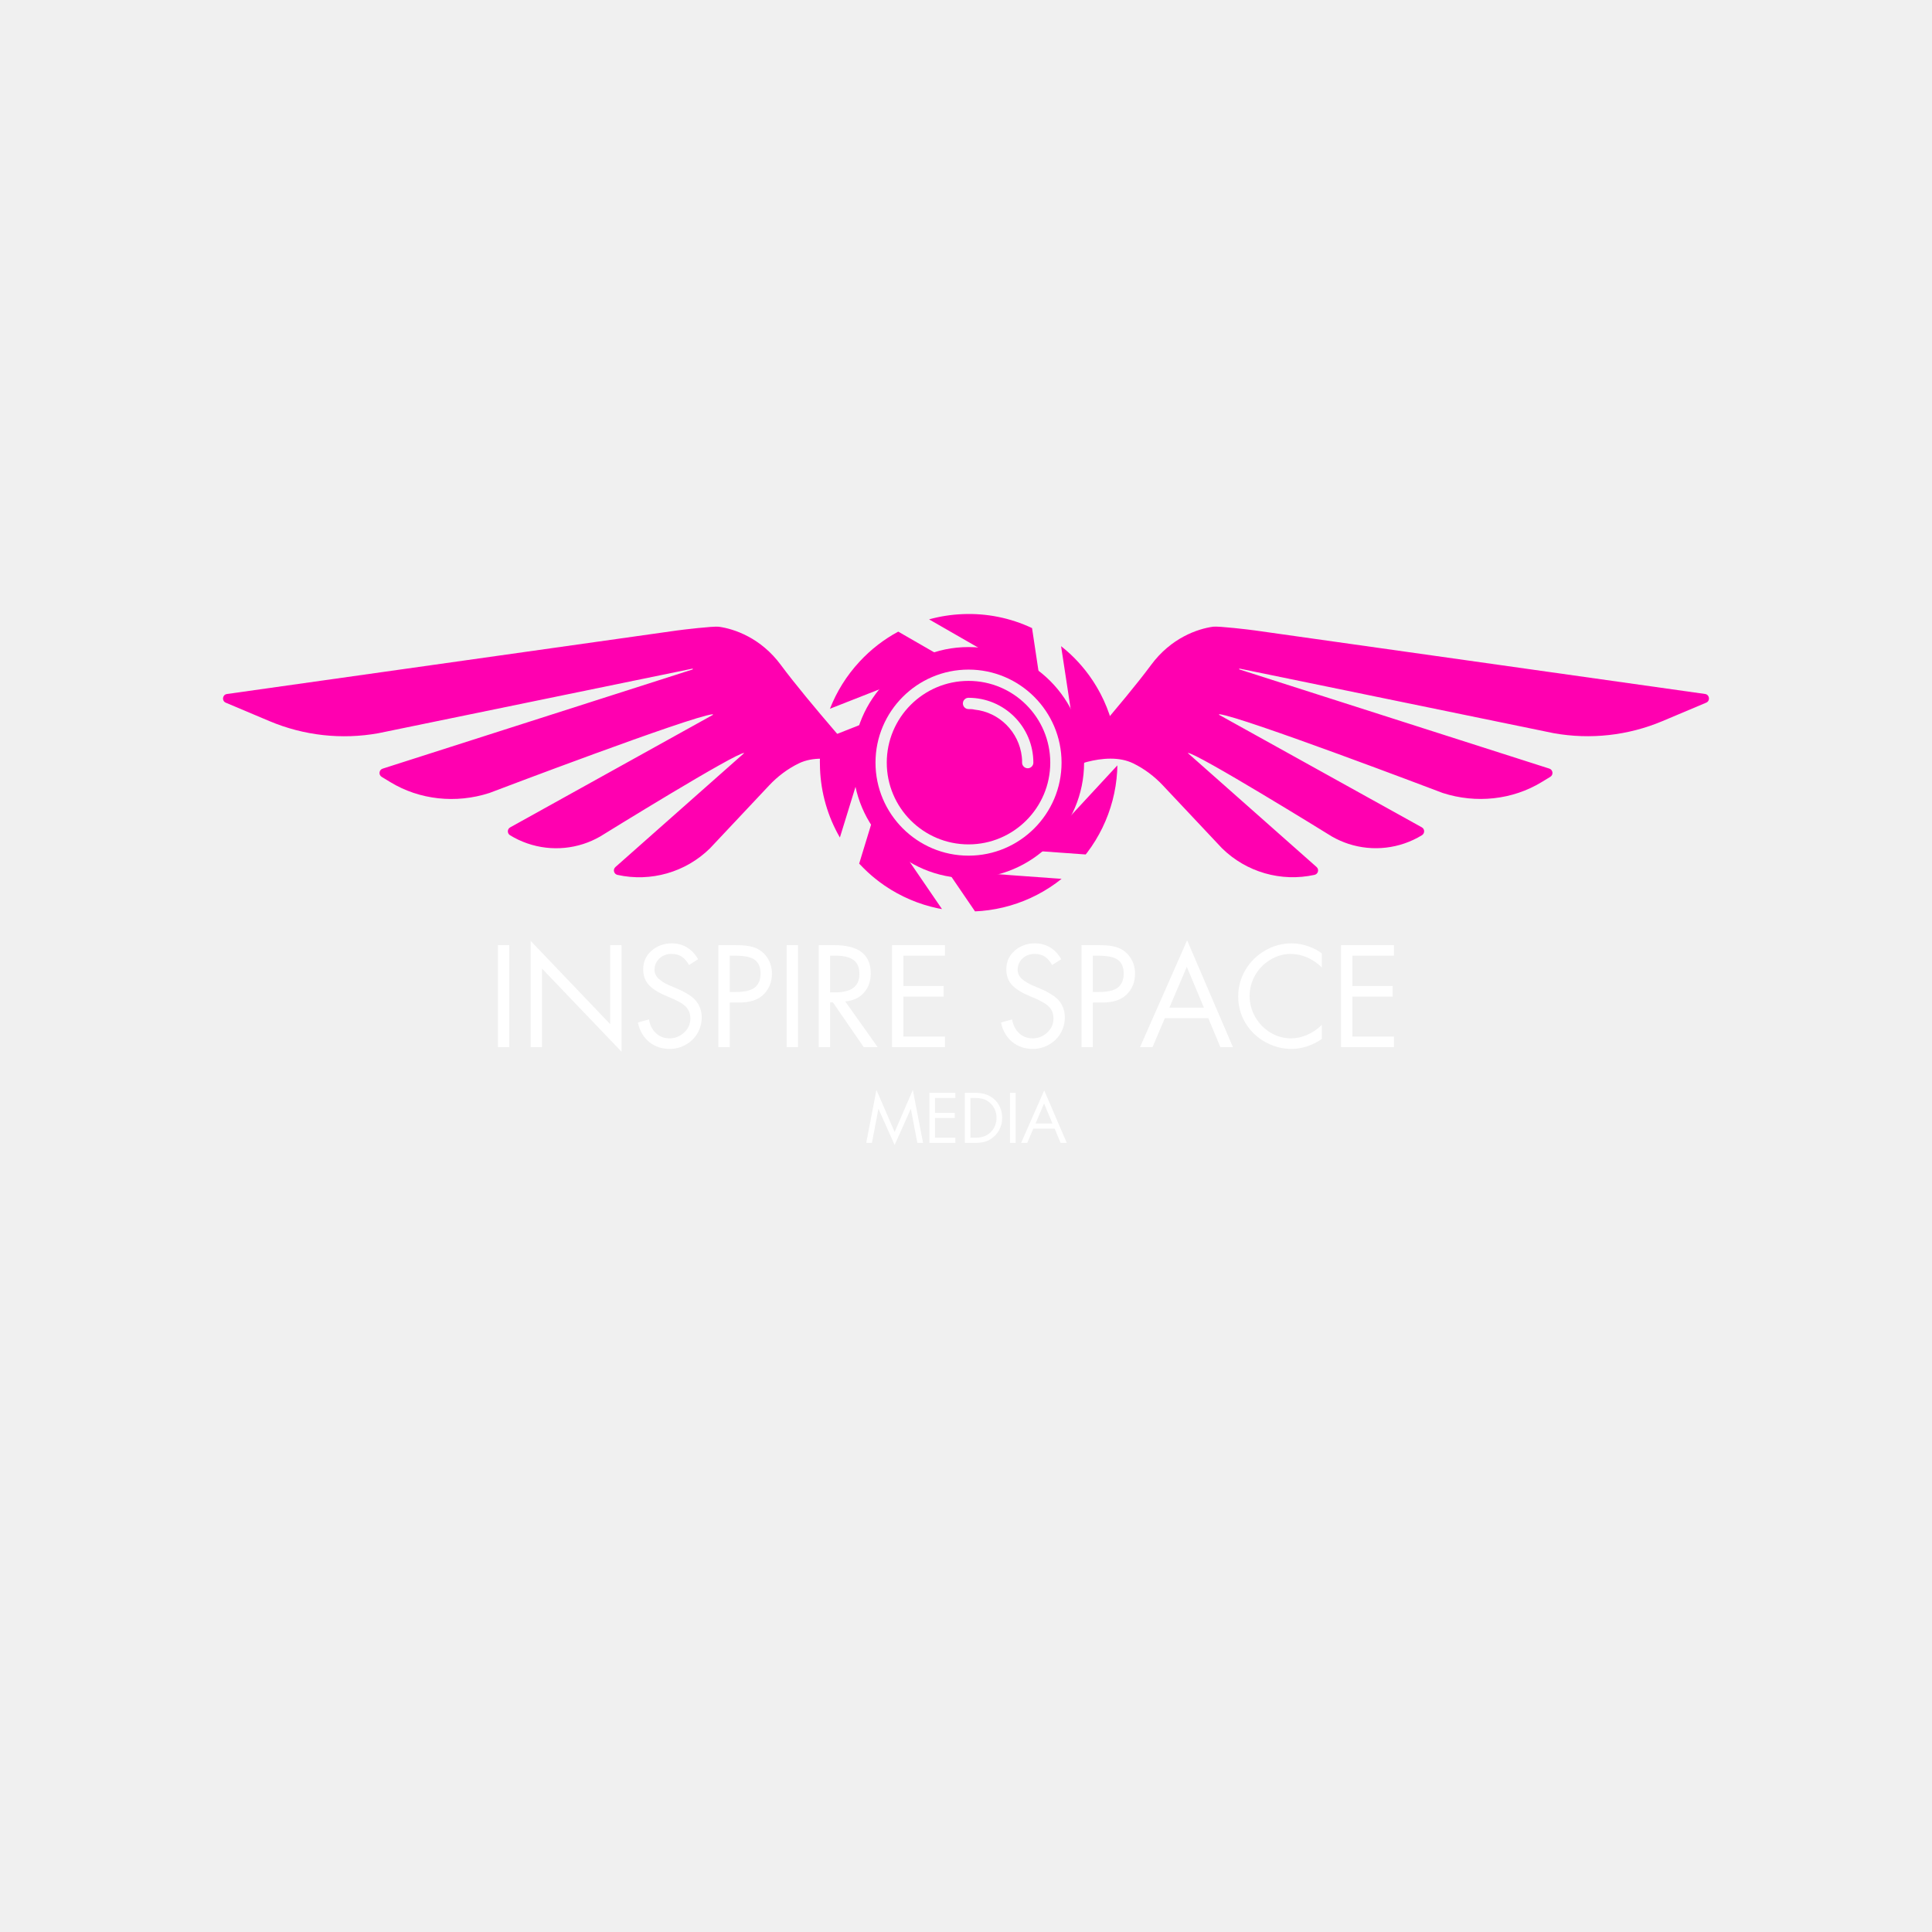
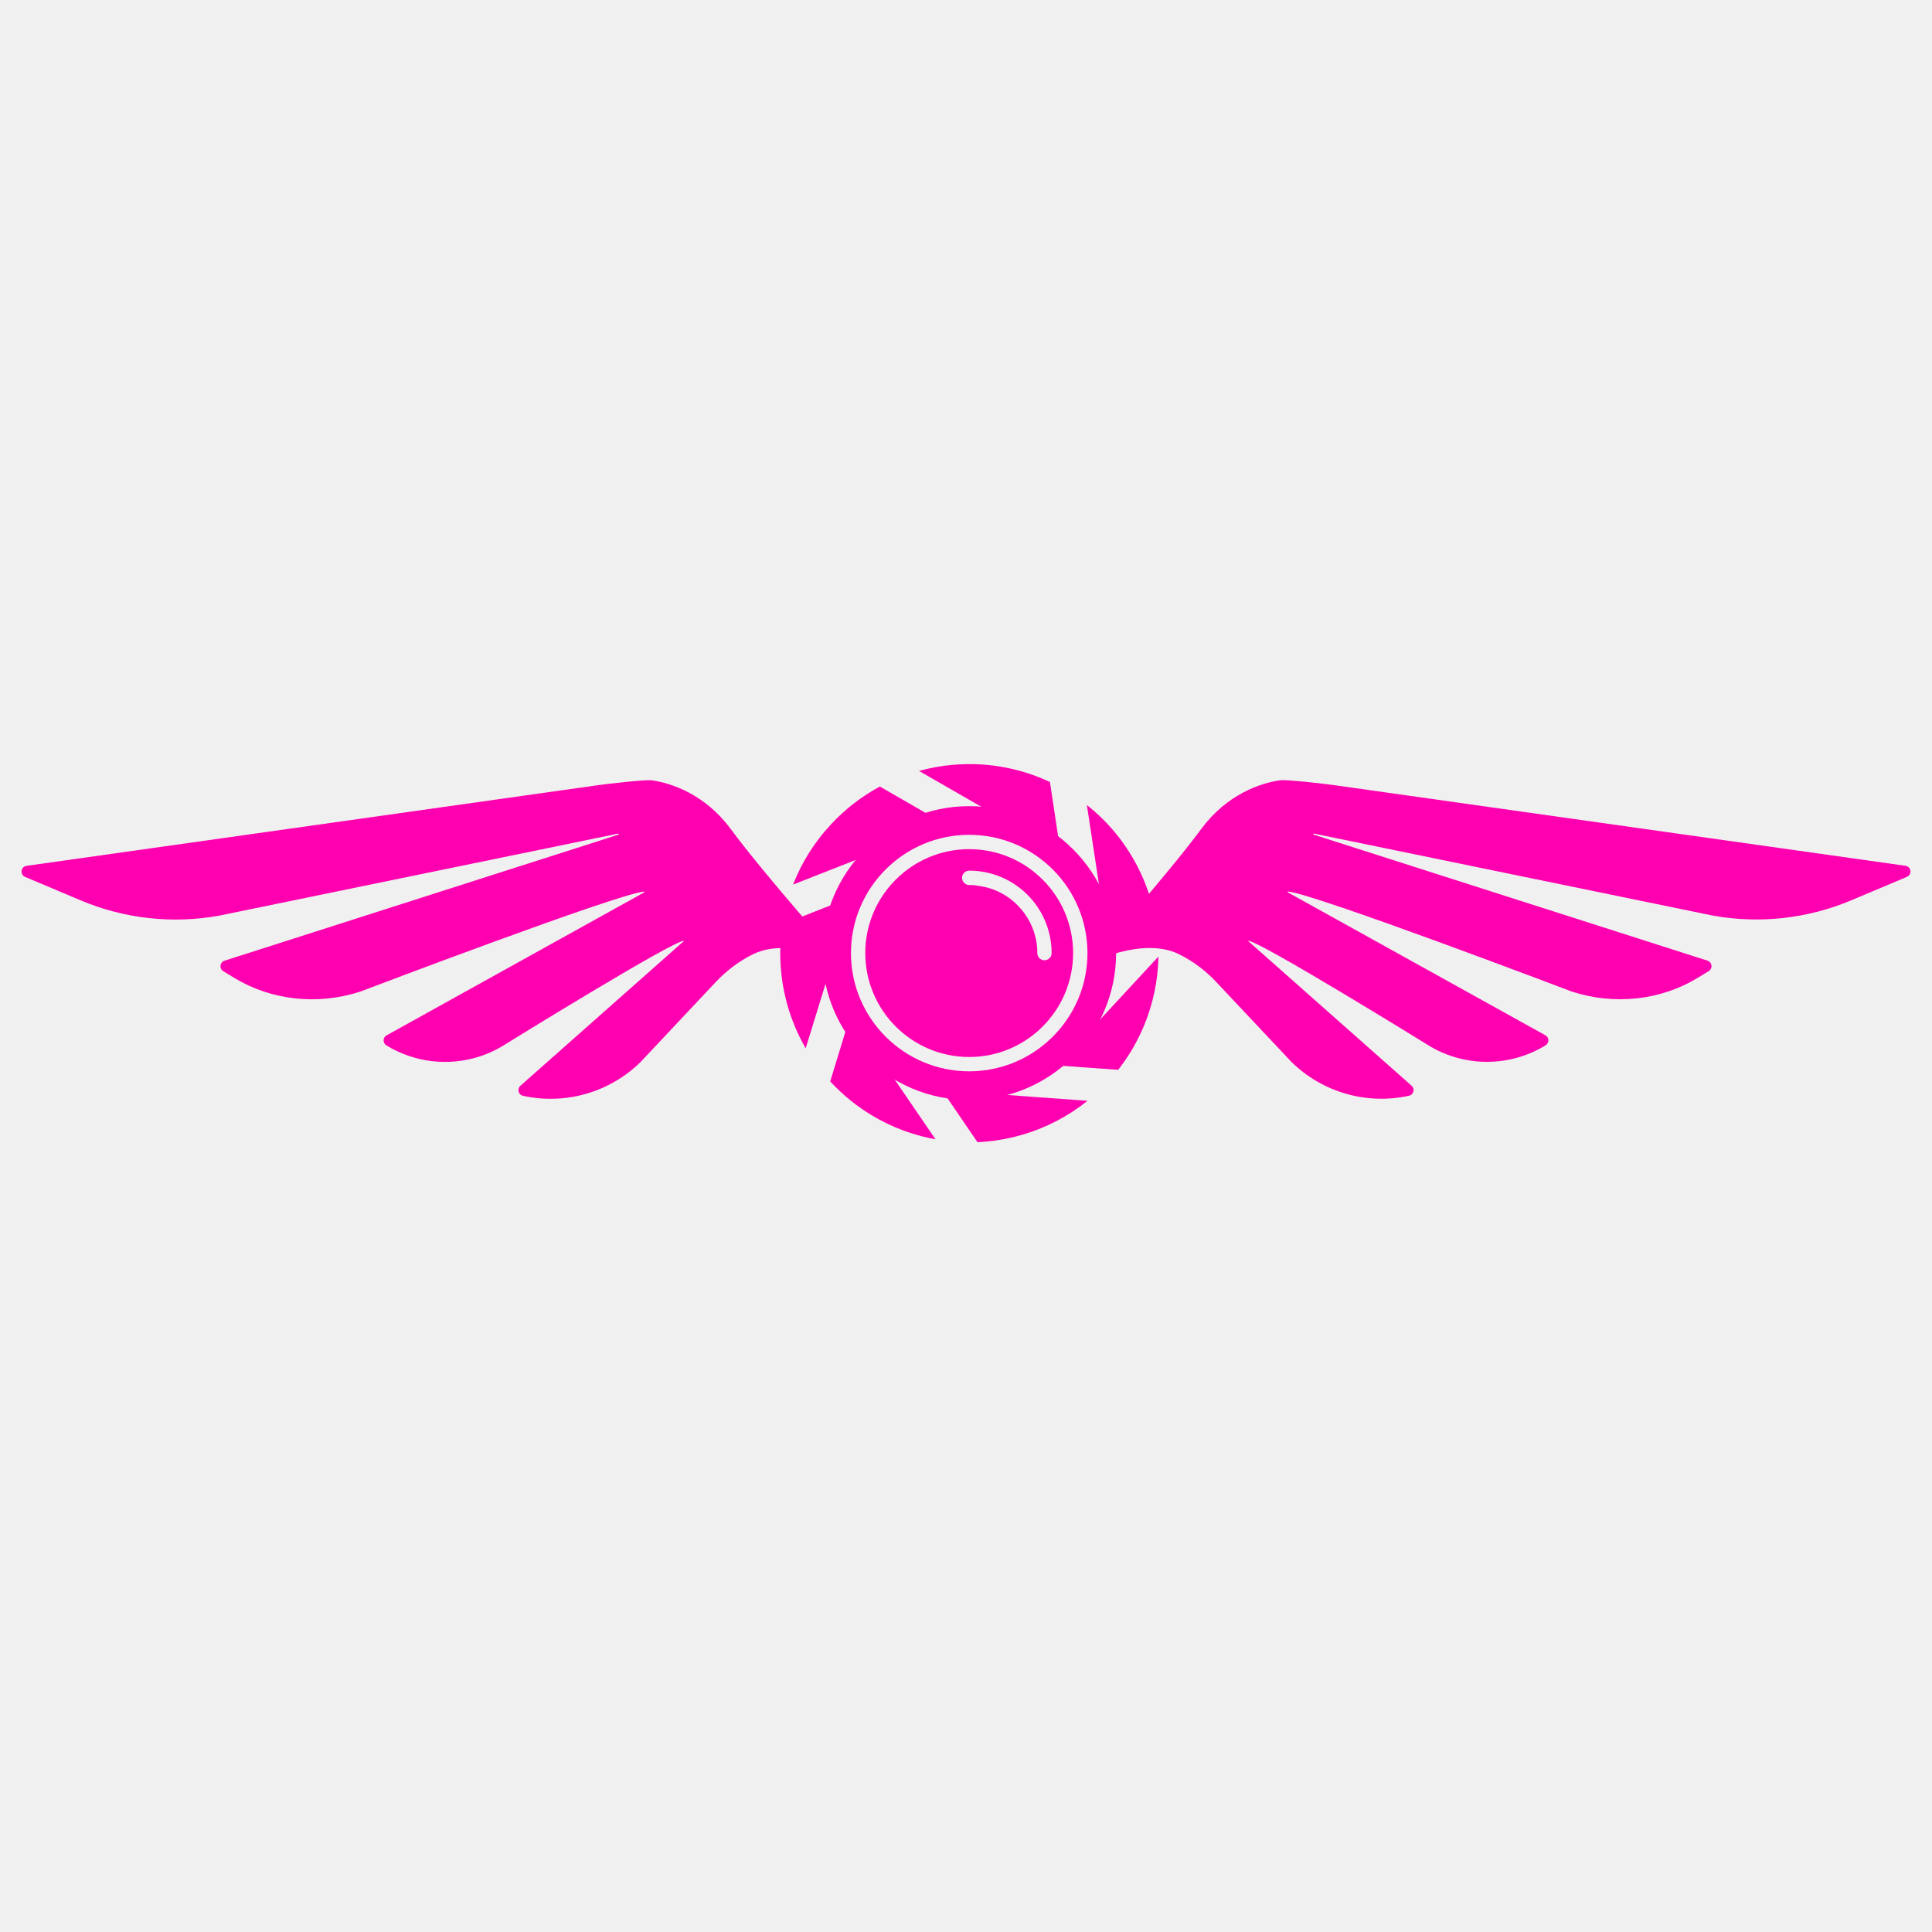
- <svg xmlns="http://www.w3.org/2000/svg" width="500" zoomAndPan="magnify" viewBox="0 0 375 375" height="500" preserveAspectRatio="xMidYMid meet" version="1.0">
+ <svg xmlns="http://www.w3.org/2000/svg" width="500" zoomAndPan="magnify" viewBox="40 90 295 120" height="500" preserveAspectRatio="xMidYMid meet" version="1.0">
  <defs>
    <g />
    <clipPath id="e95198778b">
      <path d="M 206 121 L 332 121 L 332 171 L 206 171 Z M 206 121 " clip-rule="nonzero" />
    </clipPath>
    <clipPath id="f9d88ba0c8">
      <path d="M 222.504 99.297 L 332.172 134.93 L 313.34 192.887 L 203.672 157.25 Z M 222.504 99.297 " clip-rule="nonzero" />
    </clipPath>
    <clipPath id="fcd06abd36">
      <path d="M 222.504 99.297 L 332.172 134.93 L 313.34 192.887 L 203.672 157.25 Z M 222.504 99.297 " clip-rule="nonzero" />
    </clipPath>
    <clipPath id="937d03a19e">
      <path d="M 159 119 L 217 119 L 217 177 L 159 177 Z M 159 119 " clip-rule="nonzero" />
    </clipPath>
    <clipPath id="ea8d135548">
      <path d="M 147.16 149.602 L 186.648 106.949 L 229.301 146.438 L 189.812 189.09 Z M 147.16 149.602 " clip-rule="nonzero" />
    </clipPath>
    <clipPath id="75324b6f6b">
      <path d="M 168.363 169.234 C 173.988 174.441 181.449 177.199 189.105 176.906 C 196.766 176.609 203.992 173.285 209.199 167.66 C 214.406 162.039 217.164 154.574 216.871 146.918 C 216.574 139.262 213.25 132.031 207.625 126.828 C 202.004 121.621 194.543 118.859 186.883 119.156 C 179.227 119.449 171.996 122.777 166.793 128.398 C 161.586 134.023 158.824 141.484 159.121 149.141 C 159.414 156.801 162.742 164.027 168.363 169.234 Z M 168.363 169.234 " clip-rule="nonzero" />
    </clipPath>
    <clipPath id="fdc8d99650">
      <path d="M 147.16 149.602 L 186.648 106.949 L 229.301 146.438 L 189.812 189.09 Z M 147.16 149.602 " clip-rule="nonzero" />
    </clipPath>
    <clipPath id="272c812813">
      <path d="M 147.16 149.602 L 186.648 106.949 L 229.301 146.438 L 189.812 189.09 Z M 147.16 149.602 " clip-rule="nonzero" />
    </clipPath>
    <clipPath id="ec872c335c">
      <path d="M 165.555 125.594 L 210.555 125.594 L 210.555 170.594 L 165.555 170.594 Z M 165.555 125.594 " clip-rule="nonzero" />
    </clipPath>
    <clipPath id="666ce02d7c">
      <path d="M 43 121 L 169 121 L 169 171 L 43 171 Z M 43 121 " clip-rule="nonzero" />
    </clipPath>
    <clipPath id="f61bc56f14">
      <path d="M 42.656 134.984 L 152.324 99.352 L 171.156 157.309 L 61.488 192.941 Z M 42.656 134.984 " clip-rule="nonzero" />
    </clipPath>
    <clipPath id="fec7bb2651">
      <path d="M 152.492 99.297 L 42.824 134.934 L 61.656 192.887 L 171.324 157.254 Z M 152.492 99.297 " clip-rule="nonzero" />
    </clipPath>
  </defs>
-   <g fill="#ffffff" fill-opacity="1">
-     <g transform="translate(94.59961, 203.2486)">
-       <g>
-         <path d="M 4.25 -19.797 L 4.25 0 L 2.047 0 L 2.047 -19.797 Z M 4.25 -19.797 " />
-       </g>
-     </g>
-   </g>
-   <g fill="#ffffff" fill-opacity="1">
-     <g transform="translate(100.8734, 203.2486)">
-       <g>
-         <path d="M 2.125 -20.625 L 17.562 -4.469 L 17.562 -19.797 L 19.766 -19.797 L 19.766 0.891 L 4.328 -15.25 L 4.328 0 L 2.125 0 Z M 2.125 -20.625 " />
-       </g>
-     </g>
-   </g>
-   <g fill="#ffffff" fill-opacity="1">
-     <g transform="translate(122.766, 203.2486)">
-       <g>
-         <path d="M 10.969 -15.938 C 10.531 -16.707 10.047 -17.258 9.516 -17.594 C 8.984 -17.926 8.344 -18.094 7.594 -18.094 C 6.625 -18.094 5.828 -17.789 5.203 -17.188 C 4.586 -16.594 4.281 -15.867 4.281 -15.016 C 4.281 -14.348 4.535 -13.773 5.047 -13.297 C 5.566 -12.828 6.191 -12.426 6.922 -12.094 C 7.66 -11.77 8.328 -11.484 8.922 -11.234 C 9.516 -10.992 10.207 -10.625 11 -10.125 C 11.789 -9.633 12.395 -9.02 12.812 -8.281 C 13.227 -7.551 13.438 -6.719 13.438 -5.781 C 13.438 -4.688 13.164 -3.664 12.625 -2.719 C 12.082 -1.781 11.328 -1.035 10.359 -0.484 C 9.398 0.066 8.352 0.344 7.219 0.344 C 5.656 0.344 4.316 -0.113 3.203 -1.031 C 2.098 -1.957 1.379 -3.207 1.047 -4.781 L 3.203 -5.375 C 3.379 -4.289 3.828 -3.406 4.547 -2.719 C 5.273 -2.039 6.148 -1.703 7.172 -1.703 C 8.266 -1.703 9.211 -2.078 10.016 -2.828 C 10.828 -3.586 11.234 -4.5 11.234 -5.562 C 11.234 -6.508 10.926 -7.285 10.312 -7.891 C 9.695 -8.492 8.578 -9.117 6.953 -9.766 C 5.328 -10.41 4.109 -11.133 3.297 -11.938 C 2.484 -12.75 2.078 -13.801 2.078 -15.094 C 2.078 -16.562 2.617 -17.77 3.703 -18.719 C 4.785 -19.664 6.086 -20.141 7.609 -20.141 C 8.734 -20.141 9.727 -19.875 10.594 -19.344 C 11.457 -18.82 12.172 -18.062 12.734 -17.062 Z M 10.969 -15.938 " />
-       </g>
-     </g>
-   </g>
-   <g fill="#ffffff" fill-opacity="1">
-     <g transform="translate(137.4398, 203.2486)">
-       <g>
-         <path d="M 5.453 -19.797 C 7.191 -19.797 8.504 -19.586 9.391 -19.172 C 10.285 -18.766 11.008 -18.125 11.562 -17.25 C 12.113 -16.375 12.391 -15.383 12.391 -14.281 C 12.391 -12.664 11.859 -11.32 10.797 -10.25 C 9.742 -9.188 8.156 -8.656 6.031 -8.656 L 4.203 -8.656 L 4.203 0 L 2 0 L 2 -19.797 Z M 4.203 -10.703 L 5.375 -10.703 C 7.113 -10.703 8.348 -11 9.078 -11.594 C 9.816 -12.195 10.188 -13.094 10.188 -14.281 C 10.188 -15.488 9.82 -16.367 9.094 -16.922 C 8.363 -17.473 7.082 -17.75 5.25 -17.75 L 4.203 -17.75 Z M 4.203 -10.703 " />
-       </g>
-     </g>
-   </g>
-   <g fill="#ffffff" fill-opacity="1">
-     <g transform="translate(150.6436, 203.2486)">
-       <g>
-         <path d="M 4.25 -19.797 L 4.25 0 L 2.047 0 L 2.047 -19.797 Z M 4.25 -19.797 " />
-       </g>
-     </g>
-   </g>
-   <g fill="#ffffff" fill-opacity="1">
-     <g transform="translate(156.9174, 203.2486)">
-       <g>
-         <path d="M 5.016 -19.797 C 9.734 -19.797 12.094 -17.973 12.094 -14.328 C 12.094 -12.805 11.648 -11.551 10.766 -10.562 C 9.891 -9.57 8.68 -9.008 7.141 -8.875 L 13.438 0 L 10.734 0 L 4.75 -8.688 L 4.203 -8.688 L 4.203 0 L 2 0 L 2 -19.797 Z M 4.203 -10.625 L 5.172 -10.625 C 6.723 -10.625 7.895 -10.91 8.688 -11.484 C 9.488 -12.066 9.891 -12.961 9.891 -14.172 C 9.891 -15.484 9.5 -16.406 8.719 -16.938 C 7.945 -17.477 6.828 -17.75 5.359 -17.75 L 4.203 -17.75 Z M 4.203 -10.625 " />
-       </g>
-     </g>
-   </g>
-   <g fill="#ffffff" fill-opacity="1">
-     <g transform="translate(171.1449, 203.2486)">
-       <g>
-         <path d="M 12.266 -19.797 L 12.266 -17.75 L 4.203 -17.75 L 4.203 -11.859 L 12.016 -11.859 L 12.016 -9.812 L 4.203 -9.812 L 4.203 -2.047 L 12.266 -2.047 L 12.266 0 L 2 0 L 2 -19.797 Z M 12.266 -19.797 " />
-       </g>
-     </g>
-   </g>
-   <g fill="#ffffff" fill-opacity="1">
-     <g transform="translate(185.1625, 203.2486)">
-       <g />
-     </g>
-   </g>
-   <g fill="#ffffff" fill-opacity="1">
-     <g transform="translate(193.2475, 203.2486)">
-       <g>
-         <path d="M 10.969 -15.938 C 10.531 -16.707 10.047 -17.258 9.516 -17.594 C 8.984 -17.926 8.344 -18.094 7.594 -18.094 C 6.625 -18.094 5.828 -17.789 5.203 -17.188 C 4.586 -16.594 4.281 -15.867 4.281 -15.016 C 4.281 -14.348 4.535 -13.773 5.047 -13.297 C 5.566 -12.828 6.191 -12.426 6.922 -12.094 C 7.66 -11.77 8.328 -11.484 8.922 -11.234 C 9.516 -10.992 10.207 -10.625 11 -10.125 C 11.789 -9.633 12.395 -9.02 12.812 -8.281 C 13.227 -7.551 13.438 -6.719 13.438 -5.781 C 13.438 -4.688 13.164 -3.664 12.625 -2.719 C 12.082 -1.781 11.328 -1.035 10.359 -0.484 C 9.398 0.066 8.352 0.344 7.219 0.344 C 5.656 0.344 4.316 -0.113 3.203 -1.031 C 2.098 -1.957 1.379 -3.207 1.047 -4.781 L 3.203 -5.375 C 3.379 -4.289 3.828 -3.406 4.547 -2.719 C 5.273 -2.039 6.148 -1.703 7.172 -1.703 C 8.266 -1.703 9.211 -2.078 10.016 -2.828 C 10.828 -3.586 11.234 -4.5 11.234 -5.562 C 11.234 -6.508 10.926 -7.285 10.312 -7.891 C 9.695 -8.492 8.578 -9.117 6.953 -9.766 C 5.328 -10.41 4.109 -11.133 3.297 -11.938 C 2.484 -12.75 2.078 -13.801 2.078 -15.094 C 2.078 -16.562 2.617 -17.77 3.703 -18.719 C 4.785 -19.664 6.086 -20.141 7.609 -20.141 C 8.734 -20.141 9.727 -19.875 10.594 -19.344 C 11.457 -18.82 12.172 -18.062 12.734 -17.062 Z M 10.969 -15.938 " />
-       </g>
-     </g>
-   </g>
-   <g fill="#ffffff" fill-opacity="1">
-     <g transform="translate(207.9213, 203.2486)">
-       <g>
-         <path d="M 5.453 -19.797 C 7.191 -19.797 8.504 -19.586 9.391 -19.172 C 10.285 -18.766 11.008 -18.125 11.562 -17.25 C 12.113 -16.375 12.391 -15.383 12.391 -14.281 C 12.391 -12.664 11.859 -11.32 10.797 -10.25 C 9.742 -9.188 8.156 -8.656 6.031 -8.656 L 4.203 -8.656 L 4.203 0 L 2 0 L 2 -19.797 Z M 4.203 -10.703 L 5.375 -10.703 C 7.113 -10.703 8.348 -11 9.078 -11.594 C 9.816 -12.195 10.188 -13.094 10.188 -14.281 C 10.188 -15.488 9.82 -16.367 9.094 -16.922 C 8.363 -17.473 7.082 -17.75 5.25 -17.75 L 4.203 -17.75 Z M 4.203 -10.703 " />
-       </g>
-     </g>
-   </g>
-   <g fill="#ffffff" fill-opacity="1">
-     <g transform="translate(221.1251, 203.2486)">
-       <g>
-         <path d="M 9.297 -20.734 L 18.188 0 L 15.75 0 L 13.406 -5.625 L 4.969 -5.625 L 2.578 0 L 0.156 0 Z M 5.859 -7.672 L 12.547 -7.672 L 9.234 -15.594 Z M 3.562 -19.797 Z M 3.562 -19.797 " />
-       </g>
-     </g>
-   </g>
-   <g fill="#ffffff" fill-opacity="1">
-     <g transform="translate(239.474, 203.2486)">
-       <g>
-         <path d="M 17.094 -15.469 C 16.25 -16.301 15.305 -16.945 14.266 -17.406 C 13.223 -17.863 12.148 -18.094 11.047 -18.094 C 9.648 -18.094 8.328 -17.711 7.078 -16.953 C 5.836 -16.203 4.859 -15.195 4.141 -13.938 C 3.43 -12.676 3.078 -11.328 3.078 -9.891 C 3.078 -8.492 3.438 -7.156 4.156 -5.875 C 4.883 -4.602 5.867 -3.586 7.109 -2.828 C 8.359 -2.078 9.691 -1.703 11.109 -1.703 C 12.172 -1.703 13.223 -1.93 14.266 -2.391 C 15.305 -2.848 16.25 -3.492 17.094 -4.328 L 17.094 -1.594 C 16.25 -0.988 15.312 -0.516 14.281 -0.172 C 13.258 0.172 12.227 0.344 11.188 0.344 C 9.438 0.344 7.758 -0.094 6.156 -0.969 C 4.551 -1.844 3.266 -3.066 2.297 -4.641 C 1.336 -6.223 0.859 -7.945 0.859 -9.812 C 0.859 -11.664 1.32 -13.383 2.25 -14.969 C 3.188 -16.551 4.453 -17.805 6.047 -18.734 C 7.648 -19.672 9.363 -20.141 11.188 -20.141 C 12.301 -20.141 13.391 -19.953 14.453 -19.578 C 15.523 -19.211 16.406 -18.75 17.094 -18.188 Z M 17.094 -15.469 " />
-       </g>
-     </g>
-   </g>
-   <g fill="#ffffff" fill-opacity="1">
-     <g transform="translate(258.2953, 203.2486)">
-       <g>
-         <path d="M 12.266 -19.797 L 12.266 -17.75 L 4.203 -17.75 L 4.203 -11.859 L 12.016 -11.859 L 12.016 -9.812 L 4.203 -9.812 L 4.203 -2.047 L 12.266 -2.047 L 12.266 0 L 2 0 L 2 -19.797 Z M 12.266 -19.797 " />
-       </g>
-     </g>
-   </g>
-   <g fill="#ffffff" fill-opacity="1">
-     <g transform="translate(272.3144, 203.2486)">
-       <g />
-     </g>
-   </g>
-   <g fill="#ffffff" fill-opacity="1">
-     <g transform="translate(167.8674, 221.8343)">
-       <g>
-         <path d="M 2.25 -10.281 L 5.781 -2.109 L 9.312 -10.281 L 11.297 0 L 10.188 0 L 8.938 -6.578 L 8.906 -6.578 L 5.781 0.406 L 2.656 -6.578 L 2.625 -6.578 L 1.375 0 L 0.266 0 Z M 0.547 -9.719 Z M 0.547 -9.719 " />
-       </g>
-     </g>
-   </g>
-   <g fill="#ffffff" fill-opacity="1">
-     <g transform="translate(179.4175, 221.8343)">
-       <g>
-         <path d="M 6.016 -9.719 L 6.016 -8.719 L 2.062 -8.719 L 2.062 -5.828 L 5.906 -5.828 L 5.906 -4.828 L 2.062 -4.828 L 2.062 -1 L 6.016 -1 L 6.016 0 L 0.984 0 L 0.984 -9.719 Z M 6.016 -9.719 " />
-       </g>
-     </g>
-   </g>
-   <g fill="#ffffff" fill-opacity="1">
-     <g transform="translate(186.3011, 221.8343)">
-       <g>
-         <path d="M 3.031 -9.719 C 3.926 -9.719 4.691 -9.582 5.328 -9.312 C 5.973 -9.039 6.508 -8.676 6.938 -8.219 C 7.375 -7.758 7.695 -7.238 7.906 -6.656 C 8.113 -6.082 8.219 -5.473 8.219 -4.828 C 8.219 -3.992 8.023 -3.219 7.641 -2.5 C 7.254 -1.781 6.688 -1.18 5.938 -0.703 C 5.195 -0.234 4.223 0 3.016 0 L 0.984 0 L 0.984 -9.719 Z M 3.094 -1 C 3.688 -1 4.223 -1.086 4.703 -1.266 C 5.18 -1.441 5.602 -1.707 5.969 -2.062 C 6.344 -2.414 6.629 -2.836 6.828 -3.328 C 7.023 -3.816 7.125 -4.328 7.125 -4.859 C 7.125 -5.566 6.969 -6.203 6.656 -6.766 C 6.344 -7.336 5.895 -7.805 5.312 -8.172 C 4.738 -8.535 3.961 -8.719 2.984 -8.719 L 2.062 -8.719 L 2.062 -1 Z M 3.094 -1 " />
-       </g>
-     </g>
-   </g>
-   <g fill="#ffffff" fill-opacity="1">
-     <g transform="translate(195.041, 221.8343)">
-       <g>
-         <path d="M 2.094 -9.719 L 2.094 0 L 1 0 L 1 -9.719 Z M 2.094 -9.719 " />
-       </g>
-     </g>
-   </g>
-   <g fill="#ffffff" fill-opacity="1">
-     <g transform="translate(198.1219, 221.8343)">
-       <g>
-         <path d="M 4.562 -10.188 L 8.938 0 L 7.734 0 L 6.594 -2.766 L 2.438 -2.766 L 1.266 0 L 0.078 0 Z M 2.875 -3.766 L 6.156 -3.766 L 4.531 -7.656 Z M 1.75 -9.719 Z M 1.75 -9.719 " />
-       </g>
-     </g>
-   </g>
  <g clip-path="url(#e95198778b)">
    <g clip-path="url(#f9d88ba0c8)">
      <g clip-path="url(#fcd06abd36)">
        <path fill="#ff00b0" d="M 206.129 149.691 C 206.129 149.691 206.129 149.691 206.133 149.691 L 206.133 149.688 C 206.281 149.586 214.449 145.457 219.984 148.18 C 222.133 149.234 224.062 150.688 225.699 152.43 L 237.199 164.656 C 241.926 169.297 248.68 171.234 255.148 169.809 C 255.852 169.652 256.086 168.762 255.543 168.285 L 230.555 146.164 C 230.551 146.156 230.551 146.156 230.555 146.152 C 230.555 146.148 230.555 146.145 230.559 146.148 C 232.082 146.016 257.742 161.883 258.488 162.344 C 258.5 162.352 258.512 162.359 258.523 162.367 C 259.562 162.961 260.648 163.438 261.754 163.801 C 266.488 165.336 271.695 164.746 275.996 162.117 C 276.574 161.758 276.57 160.914 275.973 160.582 L 236.656 138.766 C 236.641 138.754 236.625 138.742 236.625 138.723 C 236.617 138.707 236.617 138.691 236.621 138.676 C 236.633 138.648 236.656 138.625 236.691 138.629 C 241.016 139.09 278.922 153.496 279.965 153.891 C 279.98 153.898 279.996 153.902 280.012 153.91 C 286.516 156.016 293.578 155.246 299.23 151.805 L 300.914 150.781 C 301.559 150.387 301.445 149.414 300.723 149.184 L 240.578 129.938 C 240.551 129.926 240.539 129.91 240.527 129.895 C 240.523 129.875 240.52 129.852 240.527 129.836 C 240.539 129.797 240.574 129.77 240.621 129.781 L 301.574 142.312 C 308.691 143.586 316.031 142.773 322.695 139.961 L 331.172 136.387 C 331.996 136.039 331.84 134.824 330.949 134.699 L 243.617 122.371 C 242.59 122.223 236.5 121.5 235.473 121.641 C 232.465 122.055 227.316 123.797 223.422 129.07 C 218.141 136.227 206.441 149.375 206.133 149.688 L 206.129 149.691 " fill-opacity="1" fill-rule="nonzero" />
      </g>
    </g>
  </g>
  <g clip-path="url(#937d03a19e)">
    <g clip-path="url(#ea8d135548)">
      <g clip-path="url(#75324b6f6b)">
        <g clip-path="url(#fdc8d99650)">
          <g clip-path="url(#272c812813)">
            <path fill="#ff00b0" d="M 216.902 148.535 L 210.516 155.434 L 201.488 165.188 L 210.77 165.855 C 214.762 160.762 216.801 154.656 216.902 148.535 Z M 207.551 135.879 L 209.543 149.02 L 216.219 141.809 C 214.992 136.266 212.125 131.012 207.641 126.855 C 207.094 126.352 206.527 125.875 205.957 125.422 Z M 190.426 126.02 L 201.934 132.652 L 200.32 121.91 C 196.078 119.91 191.469 119.012 186.91 119.199 C 184.688 119.285 182.473 119.621 180.332 120.219 Z M 161.094 137.566 L 172.031 133.27 L 173.164 132.824 L 184.402 128.391 L 174.348 122.598 C 171.617 124.066 169.062 126.016 166.82 128.441 C 164.285 131.18 162.379 134.277 161.094 137.566 Z M 163.02 162.566 L 166.23 152.152 L 170.133 139.434 L 159.461 143.645 C 159.195 145.469 159.078 147.336 159.164 149.172 C 159.332 153.828 160.633 158.43 163.02 162.566 Z M 177.379 168.465 L 169.863 157.488 L 166.766 167.625 C 167.285 168.18 167.82 168.723 168.391 169.25 C 172.594 173.141 177.625 175.535 182.863 176.484 Z M 197.094 169.934 L 183.824 168.945 L 189.27 176.926 C 195.277 176.656 201.195 174.527 206.098 170.586 Z M 197.094 169.934 " fill-opacity="1" fill-rule="nonzero" />
          </g>
        </g>
      </g>
    </g>
  </g>
  <g clip-path="url(#ec872c335c)">
    <path fill="#ff00b0" d="M 187.988 125.594 C 175.625 125.594 165.555 135.66 165.555 148.027 C 165.555 160.395 175.625 170.461 187.988 170.461 C 200.355 170.461 210.422 160.395 210.422 148.027 C 210.422 135.66 200.355 125.594 187.988 125.594 Z M 187.988 166.082 C 178.031 166.082 169.934 157.984 169.934 148.027 C 169.934 138.07 178.031 129.969 187.988 129.969 C 197.949 129.969 206.047 138.07 206.047 148.027 C 206.047 157.984 197.949 166.082 187.988 166.082 Z M 187.988 166.082 " fill-opacity="1" fill-rule="nonzero" />
  </g>
  <path fill="#ff00b0" d="M 187.988 132.16 C 179.234 132.16 172.121 139.273 172.121 148.027 C 172.121 156.781 179.234 163.895 187.988 163.895 C 196.742 163.895 203.855 156.781 203.855 148.027 C 203.855 139.273 196.742 132.16 187.988 132.16 Z M 199.48 149.121 C 198.879 149.121 198.387 148.629 198.387 148.027 C 198.387 147.645 198.387 147.262 198.332 146.879 C 197.785 142.062 193.953 138.234 189.191 137.742 C 188.754 137.633 188.371 137.633 187.988 137.633 C 187.387 137.633 186.895 137.137 186.895 136.535 C 186.895 135.934 187.387 135.441 187.988 135.441 C 194.938 135.441 200.574 141.078 200.574 148.027 C 200.574 148.629 200.082 149.121 199.48 149.121 Z M 199.48 149.121 " fill-opacity="1" fill-rule="nonzero" />
  <g clip-path="url(#666ce02d7c)">
    <g clip-path="url(#f61bc56f14)">
      <g clip-path="url(#fec7bb2651)">
        <path fill="#ff00b0" d="M 168.871 149.703 C 168.871 149.703 168.871 149.703 168.863 149.699 L 168.863 149.695 C 168.715 149.594 160.551 145.465 155.012 148.188 C 152.867 149.242 150.938 150.695 149.297 152.441 L 137.801 164.668 C 133.074 169.309 126.32 171.242 119.852 169.816 C 119.145 169.66 118.914 168.773 119.453 168.293 L 144.445 146.172 C 144.445 146.168 144.445 146.168 144.445 146.164 C 144.445 146.156 144.441 146.156 144.438 146.156 C 142.914 146.023 117.254 161.891 116.508 162.355 C 116.496 162.359 116.484 162.367 116.473 162.375 C 115.434 162.969 114.352 163.449 113.242 163.809 C 108.512 165.344 103.301 164.754 99.004 162.125 C 98.422 161.77 98.43 160.922 99.027 160.59 L 138.34 138.773 C 138.359 138.762 138.371 138.75 138.375 138.73 C 138.383 138.715 138.383 138.699 138.375 138.684 C 138.367 138.656 138.344 138.633 138.305 138.637 C 133.984 139.098 96.078 153.504 95.035 153.902 C 95.016 153.906 95.004 153.91 94.988 153.918 C 88.48 156.023 81.422 155.254 75.766 151.812 L 74.086 150.789 C 73.438 150.395 73.555 149.426 74.273 149.195 L 134.418 129.945 C 134.445 129.938 134.457 129.918 134.469 129.902 C 134.477 129.883 134.477 129.859 134.473 129.844 C 134.461 129.805 134.426 129.777 134.375 129.789 L 73.426 142.32 C 66.305 143.598 58.965 142.781 52.301 139.969 L 43.828 136.395 C 43 136.047 43.16 134.832 44.047 134.707 L 131.383 122.379 C 132.41 122.234 138.496 121.508 139.523 121.648 C 142.535 122.066 147.684 123.805 151.574 129.082 C 156.859 136.234 168.555 149.387 168.863 149.695 L 168.871 149.703 " fill-opacity="1" fill-rule="nonzero" />
      </g>
    </g>
  </g>
</svg>
